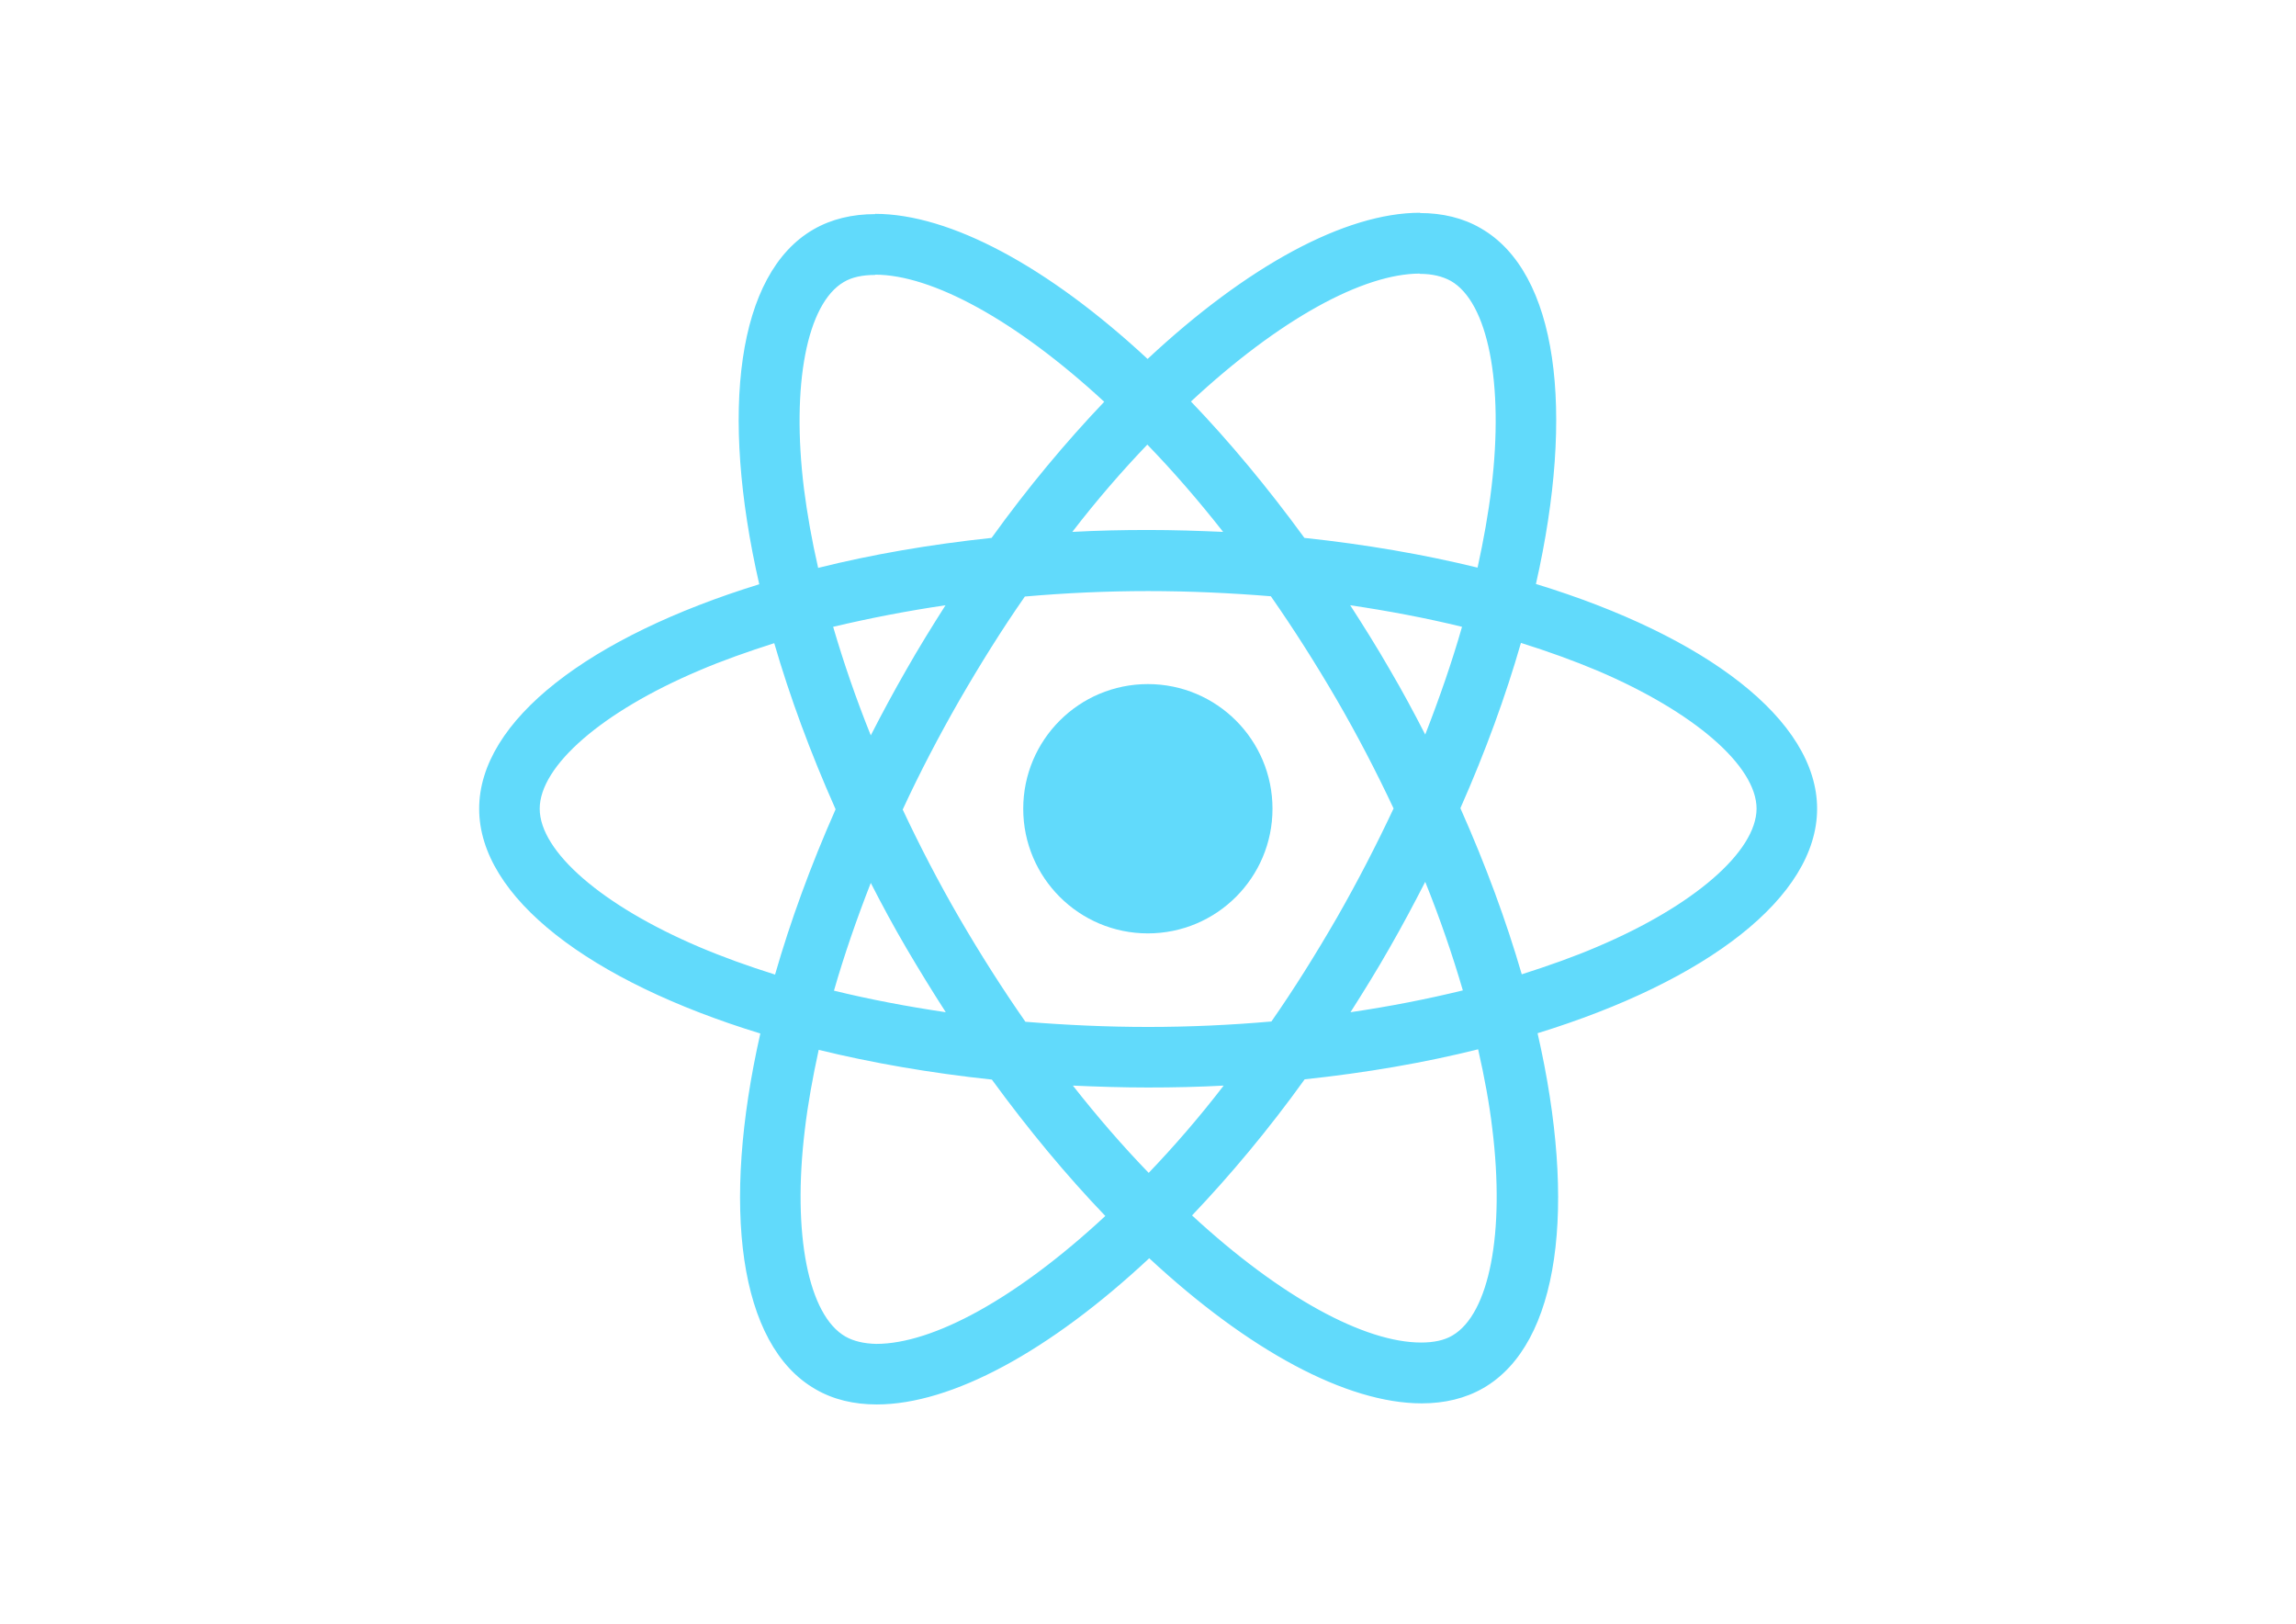
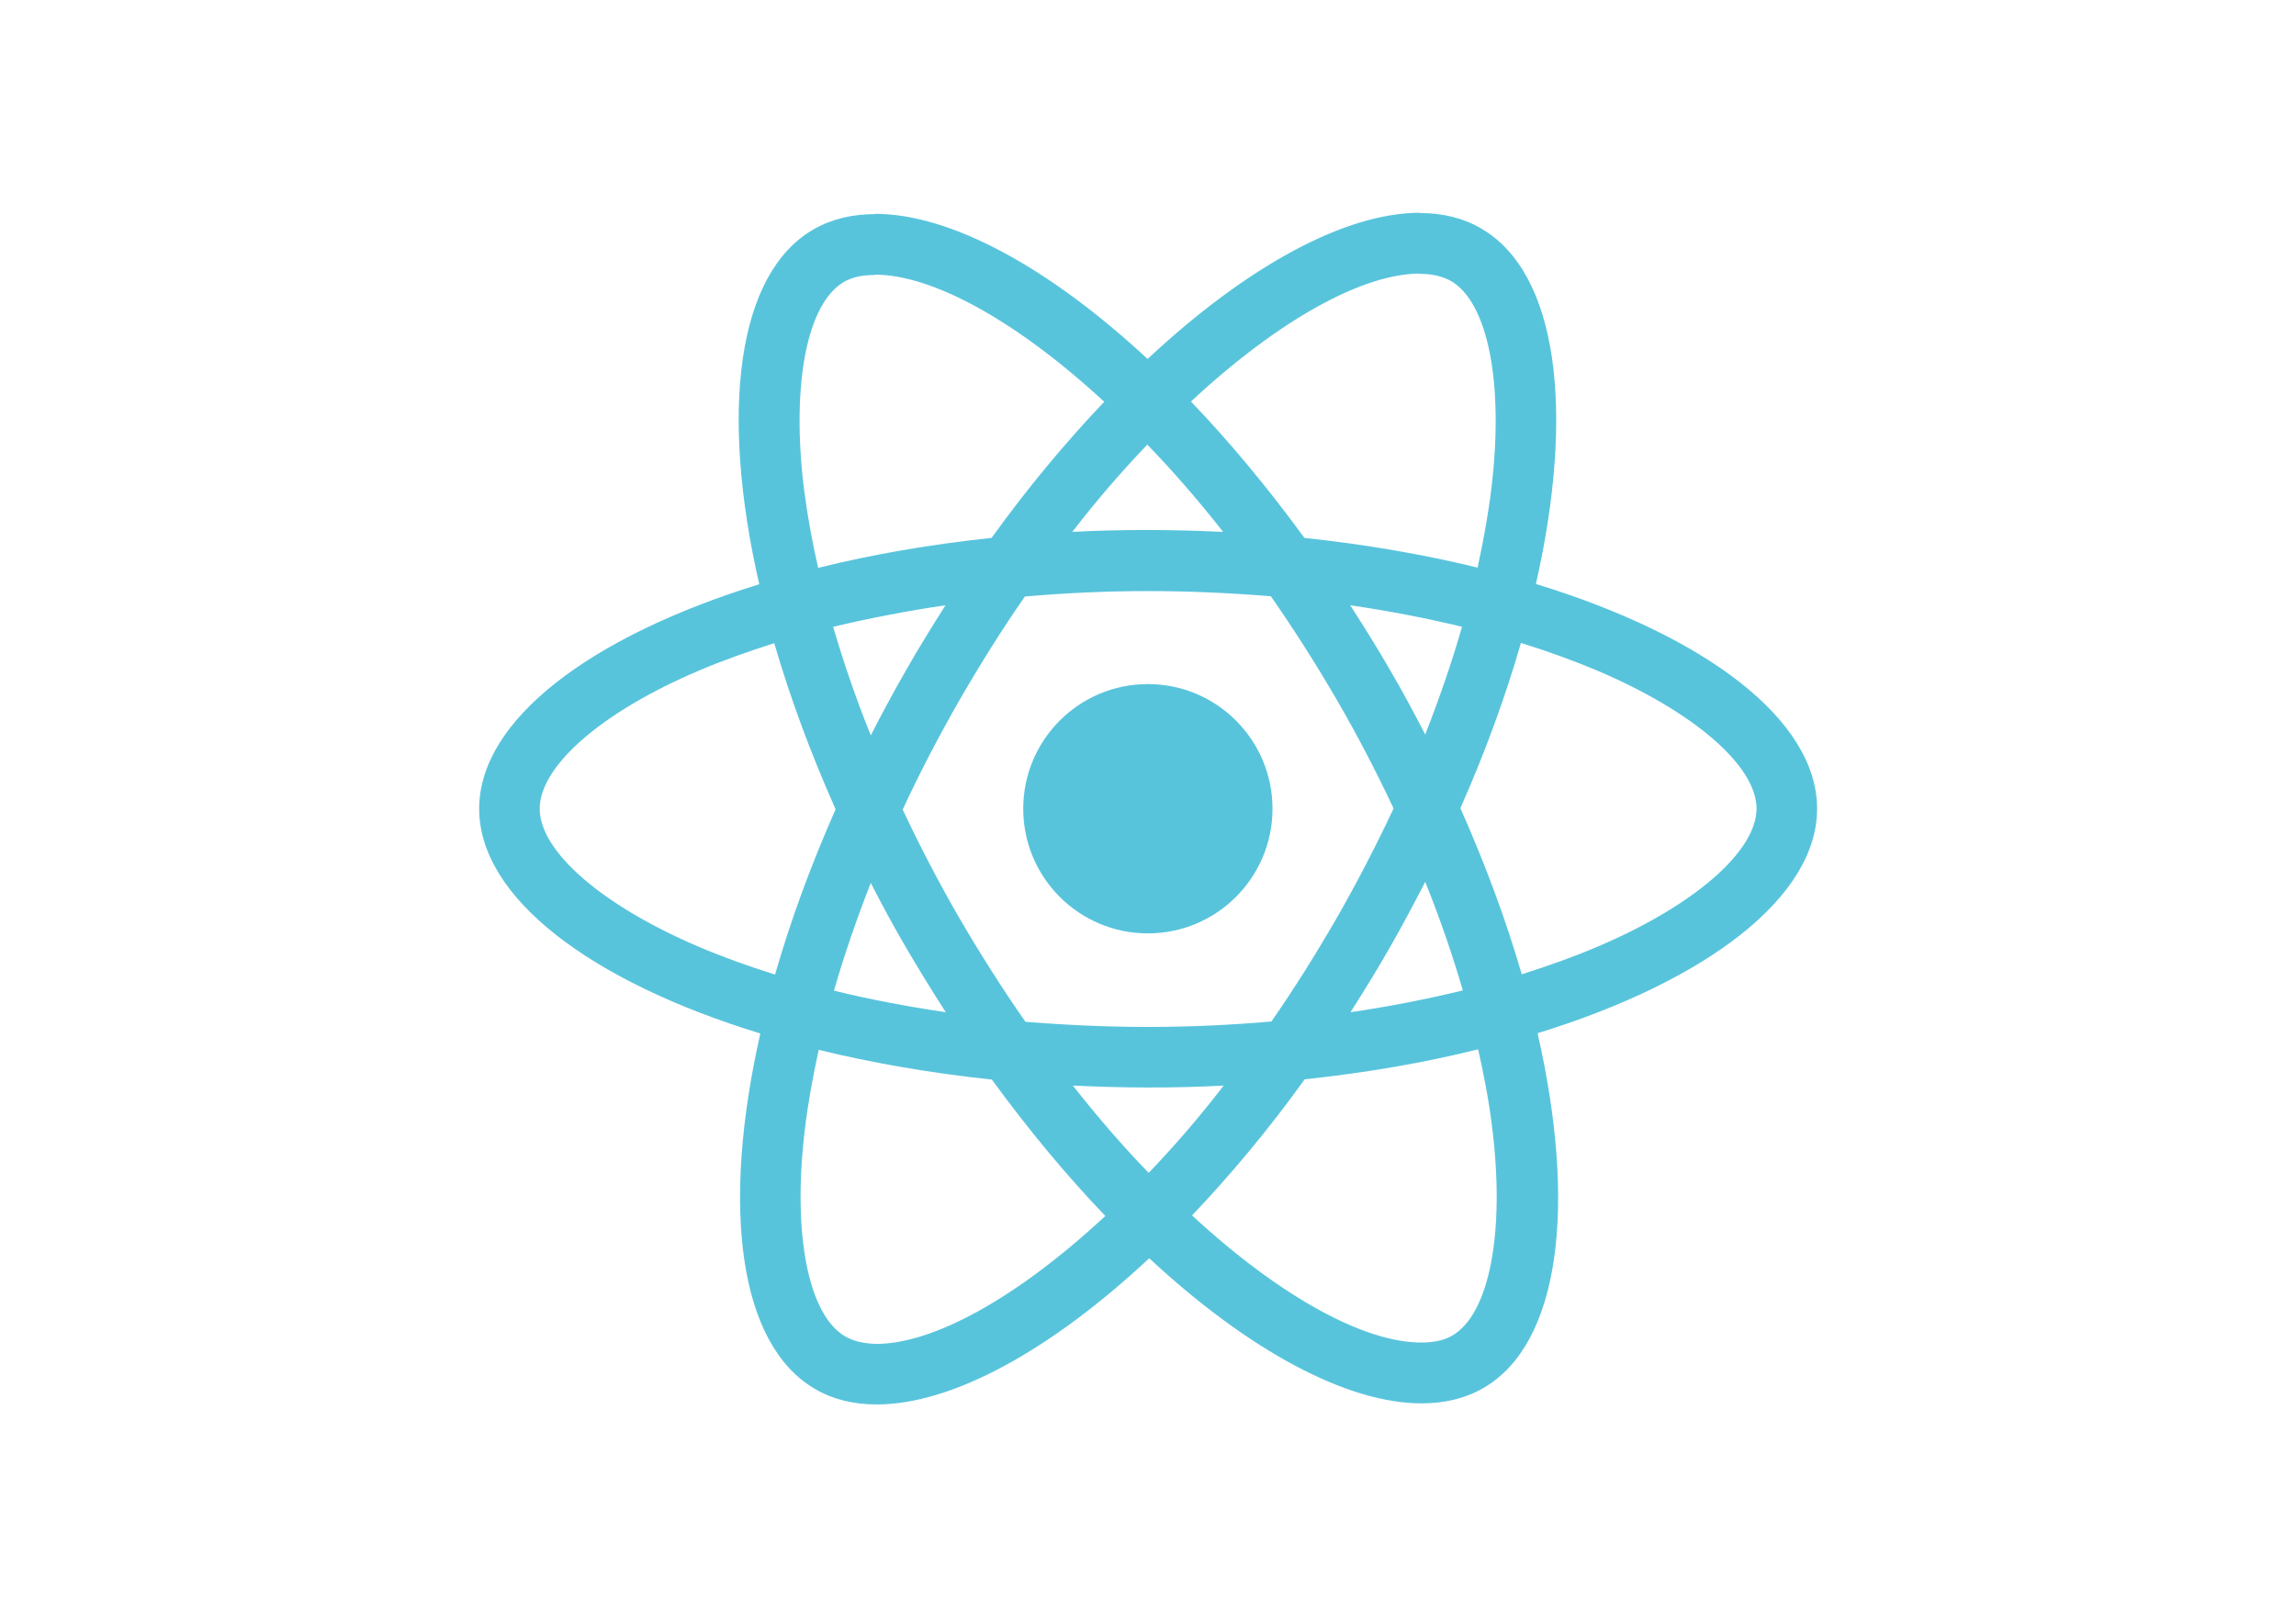
<svg xmlns="http://www.w3.org/2000/svg" viewBox="0 0 841.9 595.3">
-   <g fill="#61DAFB">
+   <g fill="#58c4dc">
    <path d="M666.3 296.5c0-32.5-40.7-63.3-103.1-82.4 14.4-63.6 8-114.2-20.2-130.4-6.5-3.8-14.1-5.6-22.4-5.6v22.3c4.6 0 8.3.9 11.4 2.6 13.6 7.8 19.5 37.5 14.9 75.7-1.1 9.4-2.9 19.3-5.1 29.4-19.6-4.8-41-8.5-63.5-10.9-13.5-18.5-27.5-35.3-41.6-50 32.6-30.3 63.2-46.9 84-46.9V78c-27.5 0-63.5 19.6-99.9 53.6-36.4-33.8-72.4-53.2-99.9-53.2v22.3c20.7 0 51.4 16.5 84 46.6-14 14.7-28 31.4-41.3 49.9-22.6 2.4-44 6.1-63.6 11-2.3-10-4-19.7-5.2-29-4.7-38.2 1.1-67.9 14.6-75.8 3-1.8 6.9-2.6 11.5-2.6V78.5c-8.4 0-16 1.8-22.6 5.6-28.1 16.2-34.4 66.7-19.9 130.1-62.2 19.2-102.7 49.9-102.7 82.3 0 32.5 40.7 63.3 103.1 82.4-14.4 63.6-8 114.2 20.2 130.4 6.5 3.8 14.1 5.6 22.5 5.6 27.5 0 63.5-19.6 99.9-53.6 36.4 33.8 72.4 53.2 99.9 53.2 8.4 0 16-1.8 22.6-5.6 28.1-16.2 34.4-66.7 19.9-130.1 62-19.1 102.5-49.9 102.5-82.3zm-130.2-66.7c-3.7 12.9-8.3 26.2-13.5 39.5-4.1-8-8.4-16-13.1-24-4.6-8-9.5-15.8-14.4-23.4 14.2 2.1 27.9 4.7 41 7.9zm-45.8 106.5c-7.8 13.5-15.8 26.3-24.1 38.2-14.9 1.3-30 2-45.2 2-15.1 0-30.2-.7-45-1.9-8.3-11.9-16.4-24.6-24.2-38-7.6-13.1-14.5-26.4-20.8-39.8 6.2-13.4 13.2-26.8 20.7-39.9 7.8-13.5 15.8-26.3 24.1-38.2 14.9-1.3 30-2 45.2-2 15.1 0 30.2.7 45 1.9 8.3 11.9 16.4 24.6 24.2 38 7.6 13.1 14.5 26.4 20.8 39.8-6.3 13.4-13.2 26.8-20.7 39.9zm32.3-13c5.4 13.4 10 26.8 13.8 39.8-13.1 3.2-26.9 5.9-41.2 8 4.9-7.7 9.8-15.6 14.4-23.7 4.6-8 8.9-16.1 13-24.1zM421.2 430c-9.3-9.6-18.6-20.3-27.8-32 9 .4 18.2.7 27.5.7 9.4 0 18.7-.2 27.8-.7-9 11.7-18.3 22.4-27.5 32zm-74.4-58.9c-14.2-2.1-27.9-4.7-41-7.9 3.7-12.9 8.3-26.2 13.5-39.5 4.1 8 8.4 16 13.1 24 4.7 8 9.5 15.8 14.4 23.4zM420.7 163c9.3 9.6 18.6 20.3 27.8 32-9-.4-18.2-.7-27.5-.7-9.4 0-18.7.2-27.8.7 9-11.7 18.3-22.4 27.5-32zm-74 58.9c-4.9 7.7-9.8 15.6-14.4 23.7-4.6 8-8.9 16-13 24-5.4-13.4-10-26.8-13.8-39.8 13.1-3.1 26.9-5.8 41.2-7.9zm-90.5 125.2c-35.4-15.1-58.3-34.9-58.3-50.6 0-15.7 22.9-35.6 58.3-50.6 8.6-3.7 18-7 27.7-10.1 5.7 19.6 13.2 40 22.5 60.9-9.2 20.8-16.6 41.1-22.2 60.6-9.9-3.1-19.3-6.5-28-10.2zM310 490c-13.6-7.8-19.5-37.5-14.9-75.7 1.1-9.4 2.9-19.3 5.1-29.4 19.6 4.8 41 8.5 63.5 10.9 13.5 18.5 27.5 35.3 41.6 50-32.6 30.3-63.2 46.9-84 46.9-4.5-.1-8.3-1-11.3-2.7zm237.2-76.2c4.7 38.2-1.1 67.9-14.6 75.8-3 1.8-6.9 2.6-11.5 2.6-20.7 0-51.4-16.5-84-46.6 14-14.7 28-31.4 41.3-49.9 22.6-2.4 44-6.1 63.6-11 2.3 10.1 4.1 19.8 5.2 29.1zm38.5-66.7c-8.6 3.7-18 7-27.7 10.1-5.7-19.6-13.2-40-22.5-60.9 9.2-20.8 16.6-41.1 22.2-60.6 9.9 3.1 19.3 6.5 28.1 10.2 35.4 15.1 58.3 34.9 58.3 50.6-.1 15.7-23 35.6-58.4 50.6zM320.8 78.4z" />
    <circle cx="420.9" cy="296.5" r="45.7" />
    <path d="M520.5 78.1z" />
  </g>
</svg>
